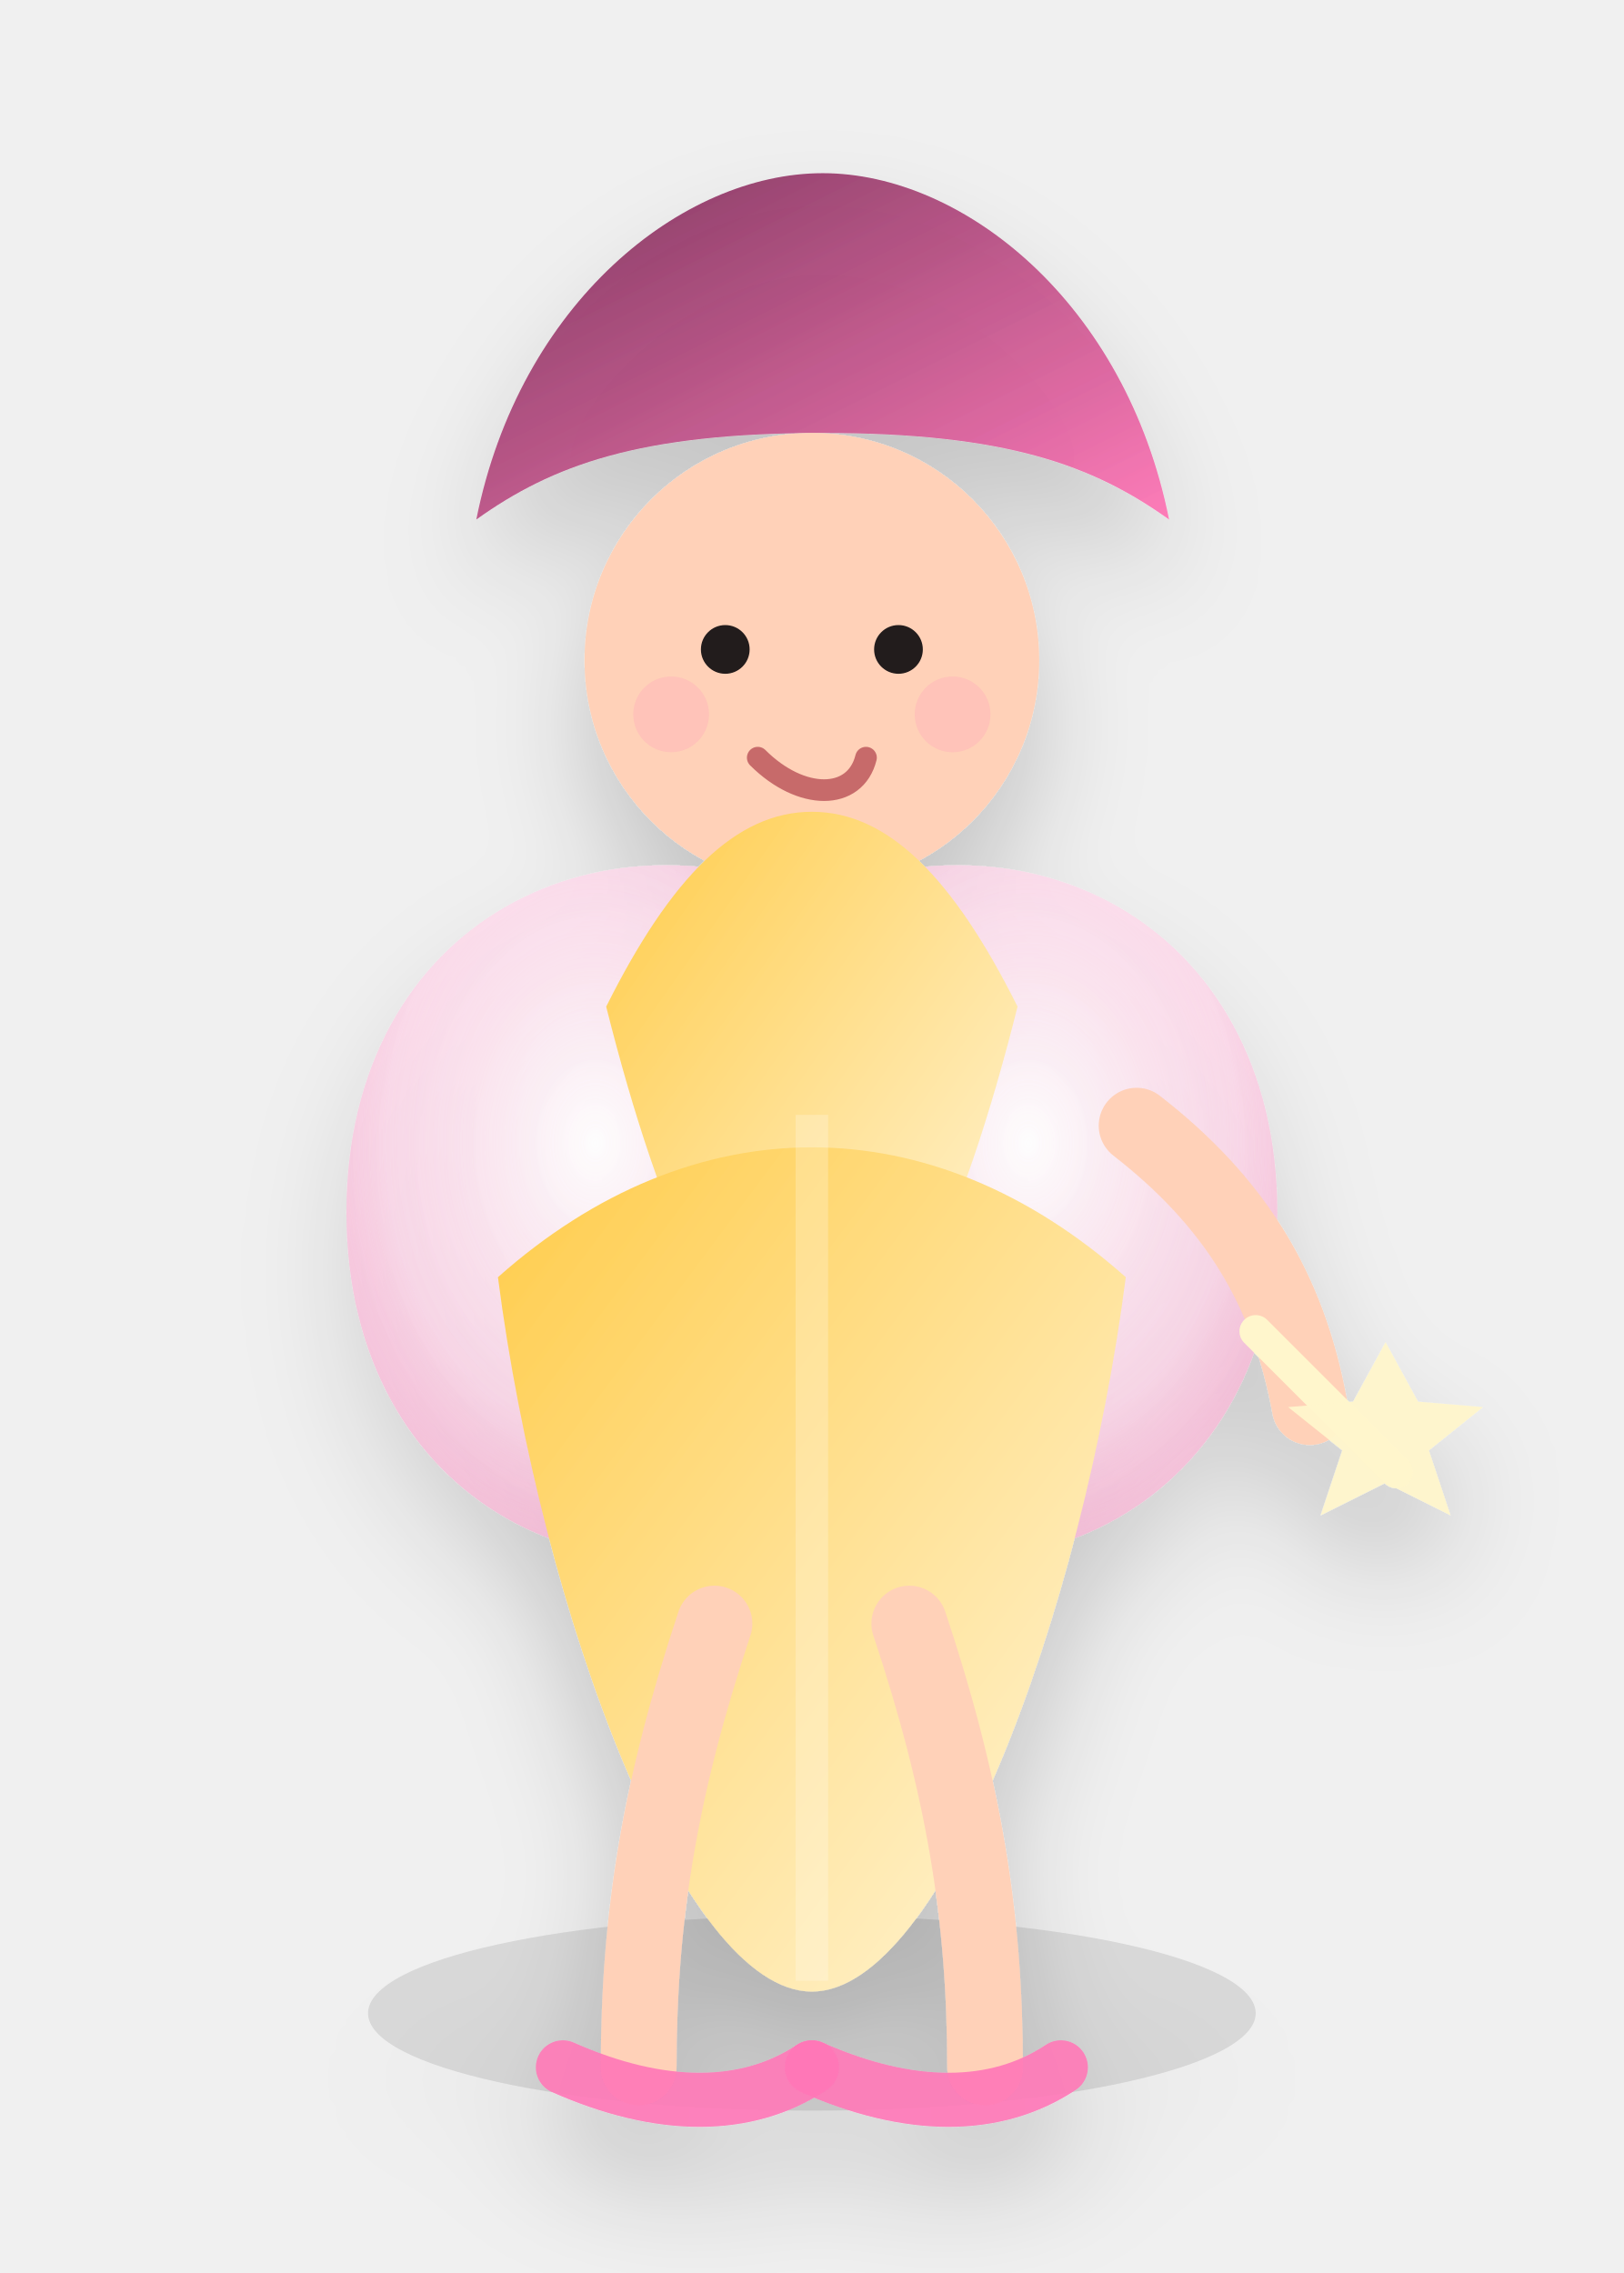
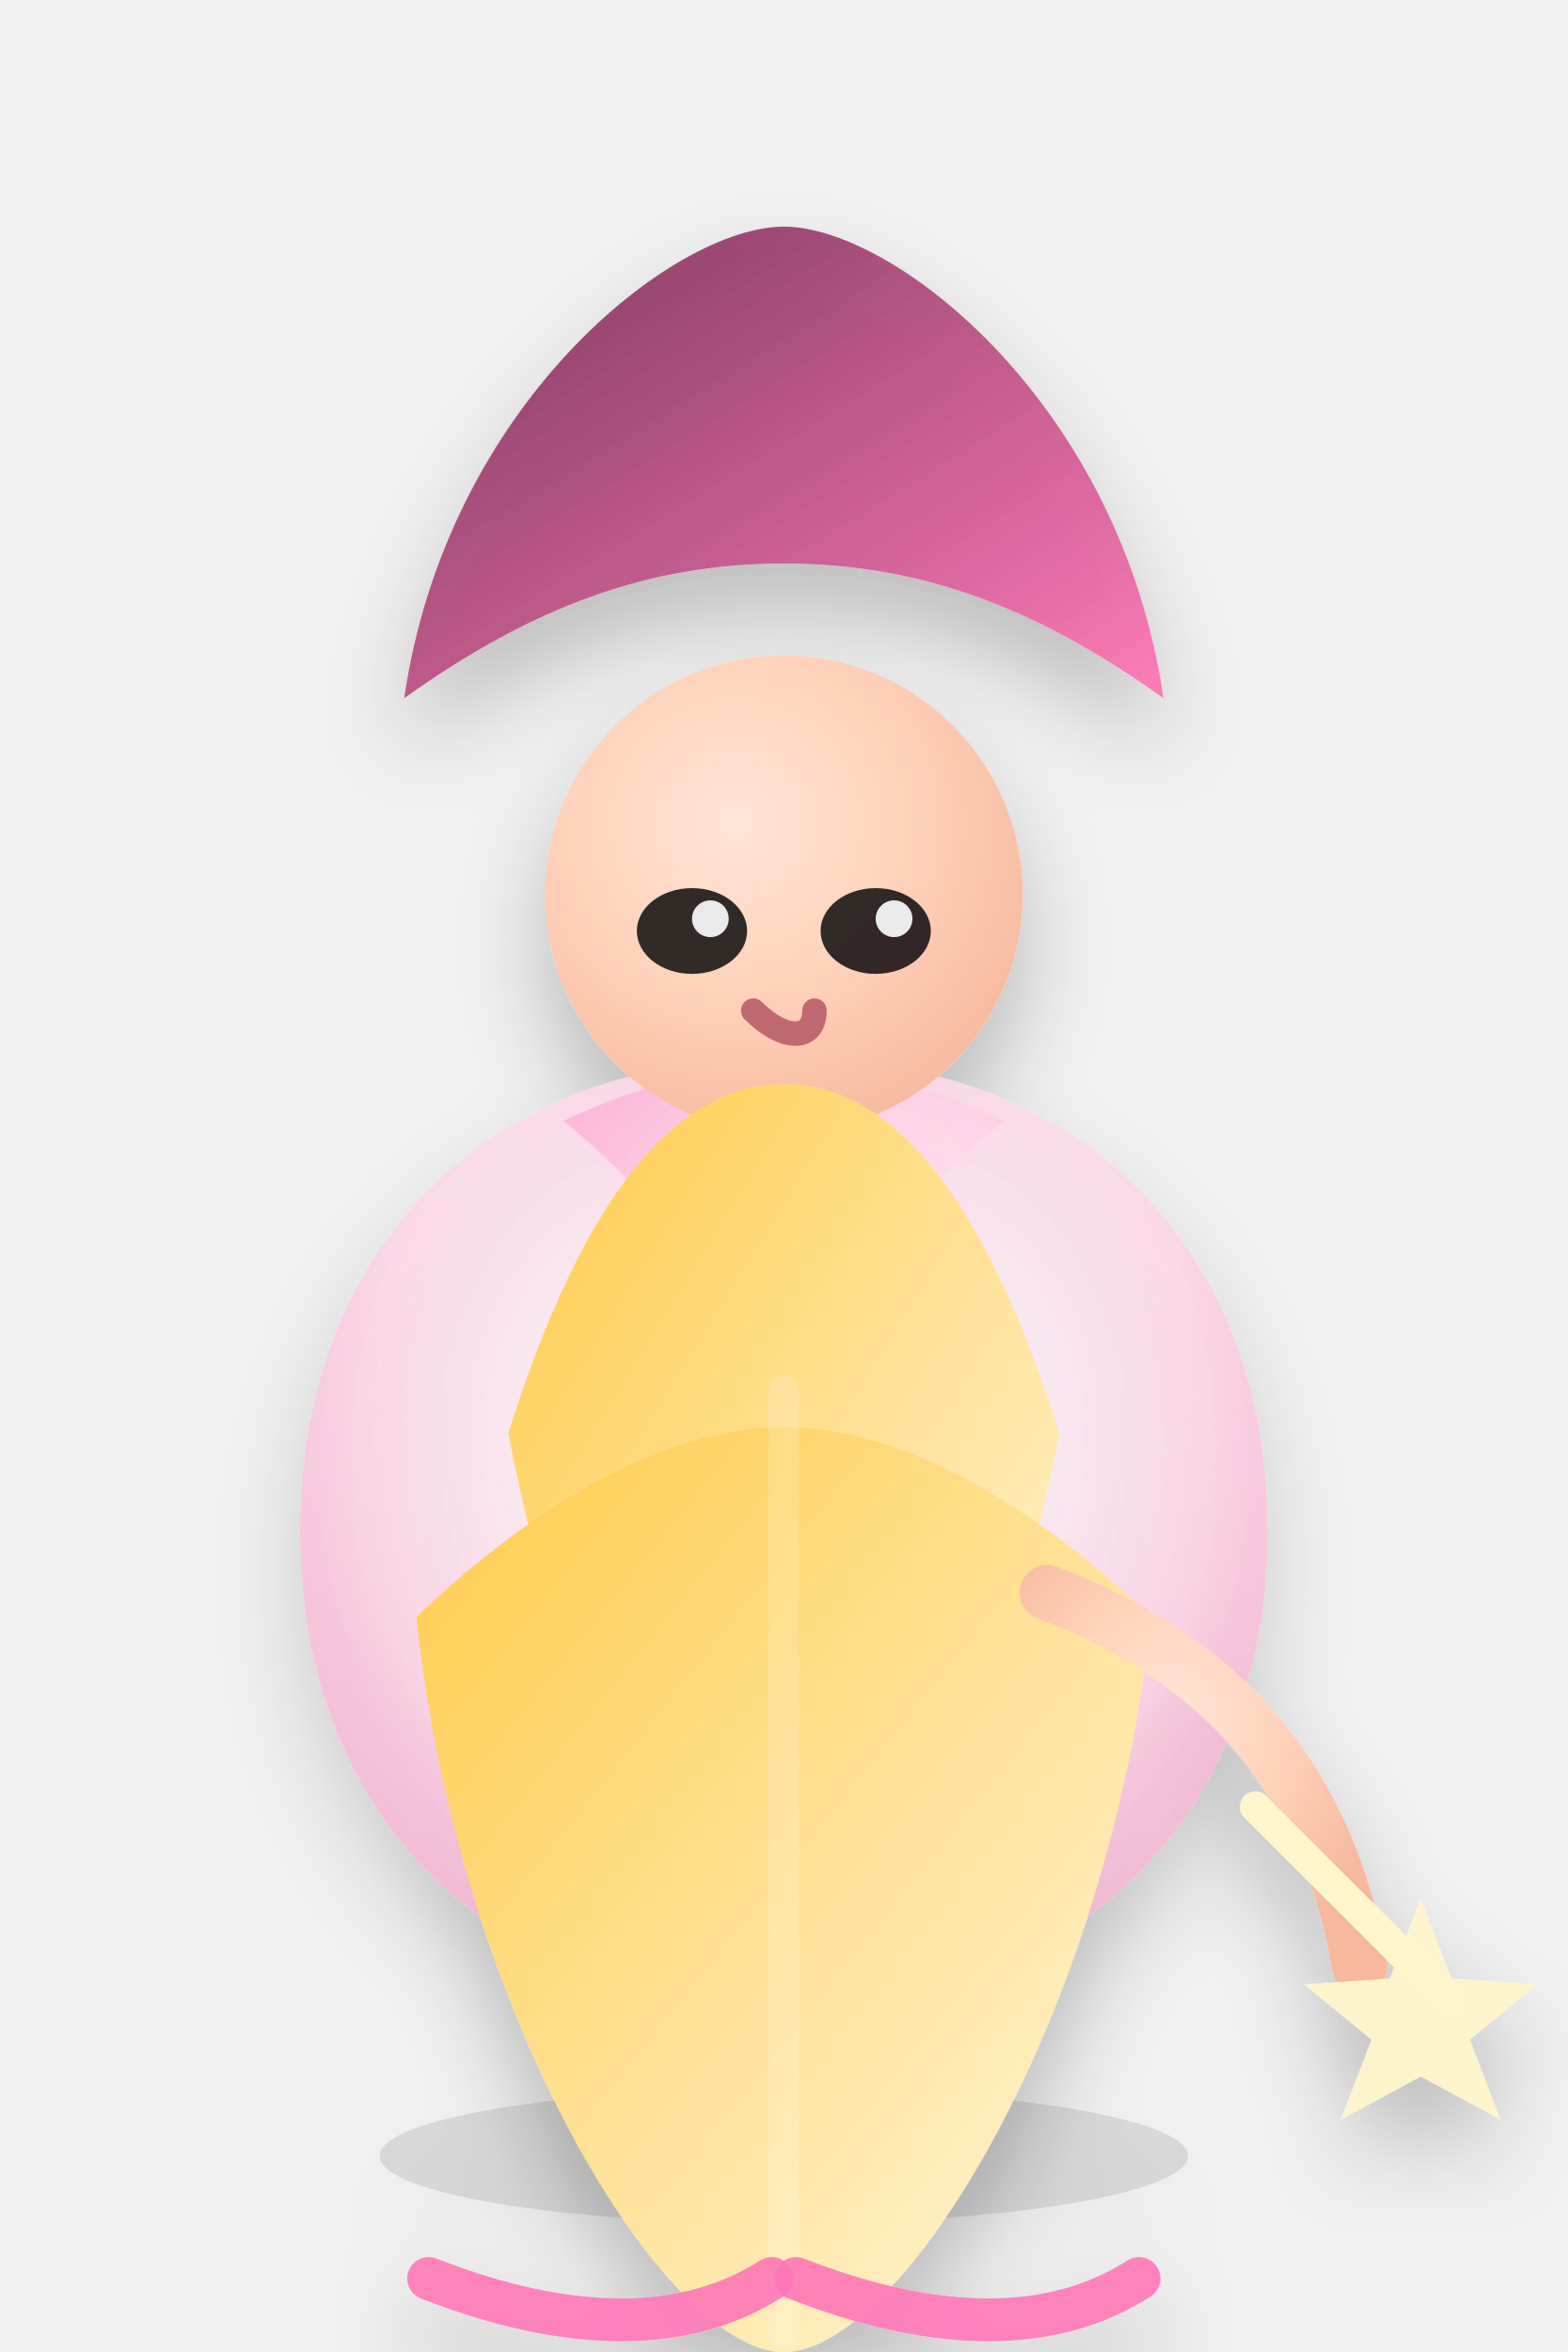
- <svg xmlns="http://www.w3.org/2000/svg" viewBox="0 0 300 420">
+ <svg xmlns="http://www.w3.org/2000/svg" viewBox="0 0 512 768">
  <defs>
+     <filter id="ds" x="-30%" y="-30%" width="160%" height="160%">
+       <feDropShadow dx="0" dy="16" stdDeviation="14" flood-color="#000" flood-opacity="0.22" />
+     </filter>
+     <radialGradient id="skin" cx="40%" cy="35%" r="70%">
+       <stop offset="0" stop-color="#ffe6d6" />
+       <stop offset="0.55" stop-color="#ffd0b8" />
+       <stop offset="1" stop-color="#f6b99e" />
+     </radialGradient>
+     <linearGradient id="hair" x1="0" y1="0" x2="1" y2="1">
+       <stop offset="0" stop-color="#7a2f58" />
+       <stop offset="1" stop-color="#ff77b7" />
+     </linearGradient>
    <linearGradient id="dress" x1="0" y1="0" x2="1" y2="1">
      <stop offset="0" stop-color="#ffcc4a" />
      <stop offset="0.55" stop-color="#ffe39b" />
      <stop offset="1" stop-color="#fff6da" />
    </linearGradient>
-     <linearGradient id="hair" x1="0" y1="0" x2="1" y2="1">
-       <stop offset="0" stop-color="#7a2f58" />
-       <stop offset="1" stop-color="#ff77b7" />
-     </linearGradient>
    <radialGradient id="wing" cx="50%" cy="40%" r="70%">
      <stop offset="0" stop-color="#ffffff" stop-opacity="0.95" />
-       <stop offset="0.6" stop-color="#ffd1e7" stop-opacity="0.7" />
+       <stop offset="0.6" stop-color="#ffd1e7" stop-opacity="0.75" />
      <stop offset="1" stop-color="#ff77b7" stop-opacity="0.35" />
    </radialGradient>
-     <filter id="ds" x="-30%" y="-30%" width="160%" height="160%">
-       <feDropShadow dx="0" dy="12" stdDeviation="10" flood-color="#000" flood-opacity="0.18" />
-     </filter>
  </defs>
  <g filter="url(#ds)">
-     <ellipse cx="150" cy="372" rx="82" ry="18" fill="#000" opacity="0.10" />
-     <path d="M64 224c0-54 48-78 92-56-16 16-24 34-24 56s8 40 24 56c-44 22-92-2-92-56z" fill="url(#wing)" />
-     <path d="M236 224c0-54-48-78-92-56 16 16 24 34 24 56s-8 40-24 56c44 22 92-2 92-56z" fill="url(#wing)" />
-     <path d="M88 96c8-40 38-64 64-64s56 24 64 64c-14-10-30-16-64-16S102 86 88 96z" fill="url(#hair)" opacity="0.95" />
-     <circle cx="150" cy="122" r="42" fill="#ffd1b8" />
-     <circle cx="134" cy="120" r="4.5" fill="#221a1a" />
-     <circle cx="166" cy="120" r="4.5" fill="#221a1a" />
-     <path d="M140 140c8 8 18 8 20 0" fill="none" stroke="#c76a6a" stroke-width="4" stroke-linecap="round" />
-     <circle cx="124" cy="132" r="7" fill="#ff9db9" opacity="0.28" />
-     <circle cx="176" cy="132" r="7" fill="#ff9db9" opacity="0.28" />
-     <path d="M112 186c12-24 24-36 38-36s26 12 38 36c-10 40-24 72-38 72s-28-32-38-72z" fill="url(#dress)" />
-     <path d="M92 236c18-16 38-24 58-24s40 8 58 24c-8 62-34 132-58 132s-50-70-58-132z" fill="url(#dress)" />
-     <path d="M150 206v160" stroke="#fff" stroke-width="6" opacity="0.22" />
-     <path d="M210 208c18 14 28 30 32 52" fill="none" stroke="#ffd1b8" stroke-width="14" stroke-linecap="round" />
-     <path d="M232 246l26 26" stroke="#fff6cc" stroke-width="6" stroke-linecap="round" />
-     <path d="M268 280l-12-6-12 6 4-12-10-8 12-1 6-11 6 11 12 1-10 8z" fill="#fff6cc" opacity="0.95" />
-     <path d="M132 300c-10 30-14 54-14 82" fill="none" stroke="#ffd1b8" stroke-width="14" stroke-linecap="round" />
-     <path d="M168 300c10 30 14 54 14 82" fill="none" stroke="#ffd1b8" stroke-width="14" stroke-linecap="round" />
-     <path d="M104 382c18 8 34 8 46 0" fill="none" stroke="#ff77b7" stroke-width="10" stroke-linecap="round" opacity="0.9" />
-     <path d="M150 382c18 8 34 8 46 0" fill="none" stroke="#ff77b7" stroke-width="10" stroke-linecap="round" opacity="0.9" />
+     <ellipse cx="256" cy="704" rx="132" ry="22" fill="#000" opacity="0.10" />
+     <path d="M98 500c0-130 120-186 230-134-44 36-66 76-66 134s22 98 66 134C218 686 98 630 98 500z" fill="url(#wing)" />
+     <path d="M414 500c0-130-120-186-230-134 44 36 66 76 66 134s-22 98-66 134c110 52 230-4 230-134z" fill="url(#wing)" />
+     <path d="M132 228c14-96 88-154 124-154s110 58 124 154c-42-30-80-44-124-44s-82 14-124 44z" fill="url(#hair)" opacity="0.95" />
+     <circle cx="256" cy="292" r="78" fill="url(#skin)" />
+     <ellipse cx="226" cy="304" rx="18" ry="14" fill="#1e1a1a" opacity="0.92" />
+     <ellipse cx="286" cy="304" rx="18" ry="14" fill="#1e1a1a" opacity="0.92" />
+     <circle cx="232" cy="300" r="6" fill="#fff" opacity="0.9" />
+     <circle cx="292" cy="300" r="6" fill="#fff" opacity="0.9" />
+     <path d="M246 330c10 10 20 10 20 0" fill="none" stroke="#c06a70" stroke-width="8" stroke-linecap="round" />
+     <path d="M166 468c24-76 54-114 90-114s66 38 90 114c-18 92-52 176-90 176s-72-84-90-176z" fill="url(#dress)" />
+     <path d="M136 528c44-42 86-62 120-62s76 20 120 62c-14 132-82 240-120 240s-106-108-120-240z" fill="url(#dress)" />
+     <path d="M256 454v308" stroke="#fff" stroke-width="10" stroke-linecap="round" opacity="0.16" />
+     <path d="M342 520c58 22 92 62 102 122" fill="none" stroke="url(#skin)" stroke-width="18" stroke-linecap="round" />
+     <path d="M410 590l64 64" stroke="#fff6cc" stroke-width="10" stroke-linecap="round" />
+     <path d="M490 692l-26-14-26 14 10-26-22-18 28-2 10-26 10 26 28 2-22 18z" fill="#fff6cc" opacity="0.95" />
+     <path d="M140 744c46 18 84 18 112 0" fill="none" stroke="#ff77b7" stroke-width="14" stroke-linecap="round" opacity="0.9" />
+     <path d="M260 744c46 18 84 18 112 0" fill="none" stroke="#ff77b7" stroke-width="14" stroke-linecap="round" opacity="0.9" />
  </g>
</svg>
